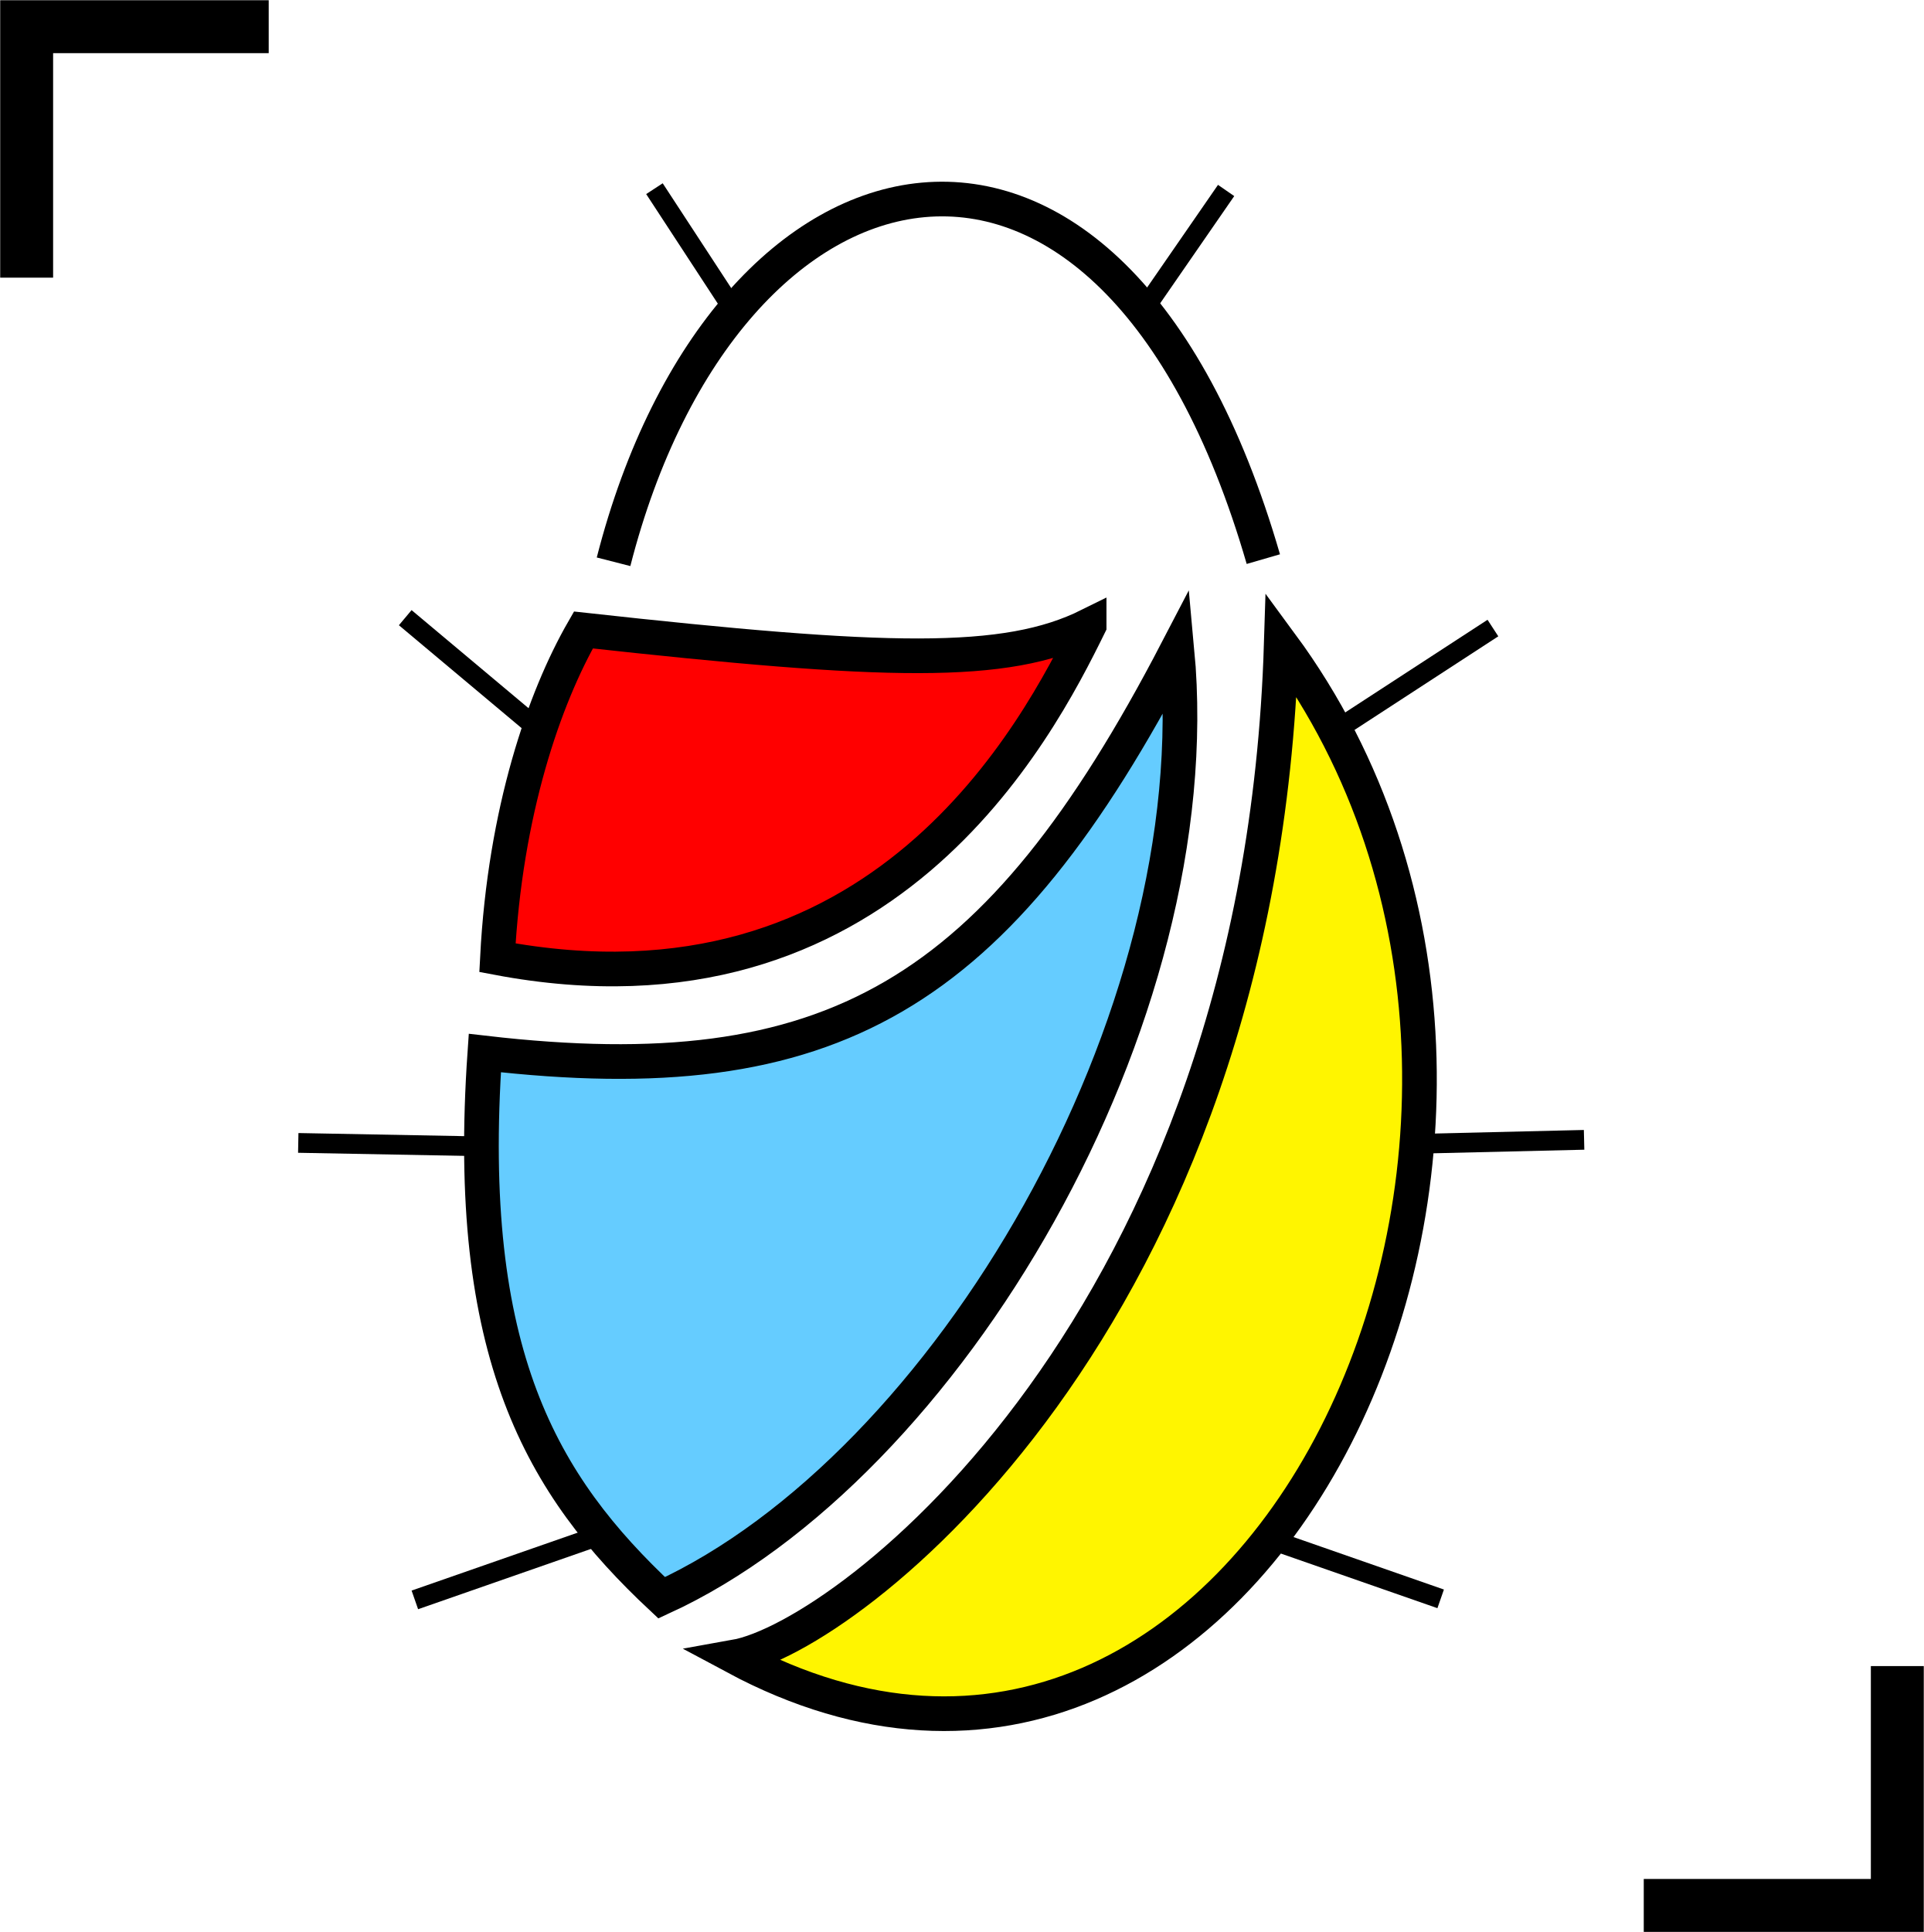
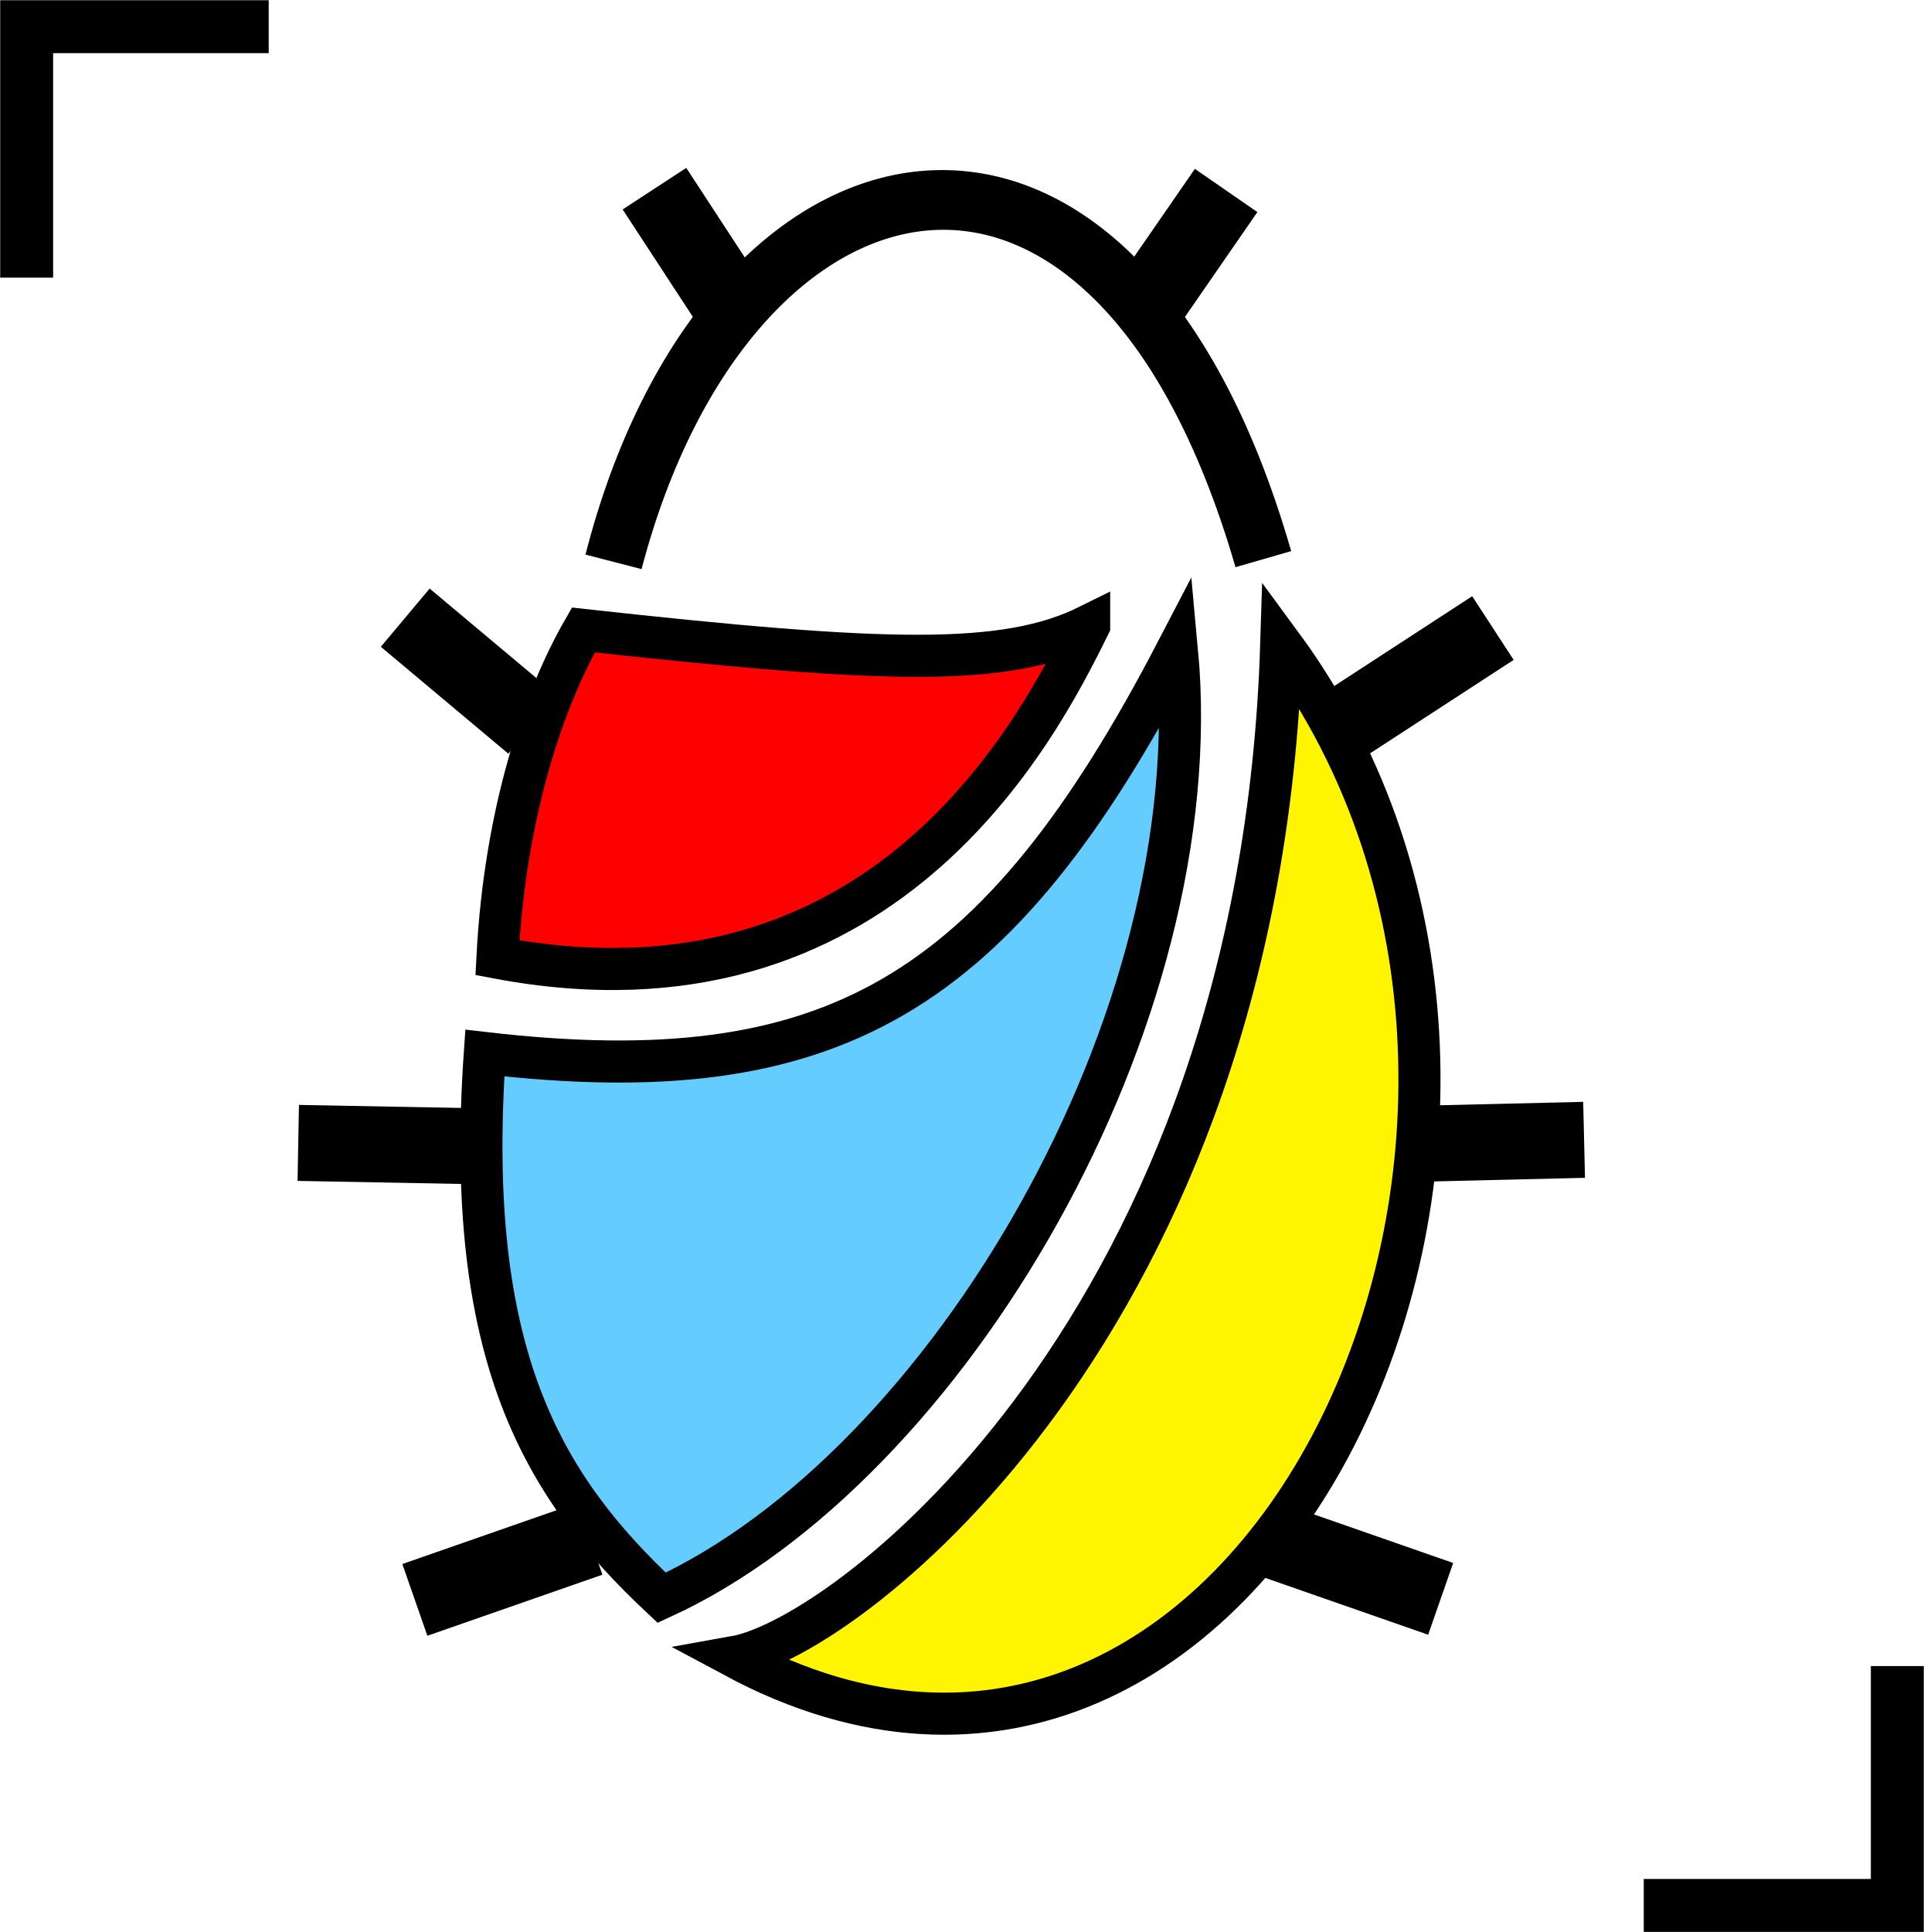
<svg xmlns="http://www.w3.org/2000/svg" id="svg2" height="32.134" width="32.002" version="1.1">
+   <defs id="defs24" />
  <g id="layer1" stroke-linejoin="miter" transform="matrix(0.2475389,0,0,0.2475389,-25.42688,-134.8081)" stroke="#000" stroke-linecap="butt" stroke-dasharray="none" stroke-miterlimit="4">
-     <path id="path2999" stroke-width="2.329" fill="none" d="m143.95,582.34c7.503-29.321,33.436-35.46,43.666-0.178" />
-     <path id="path3003" d="m175.91,586.62c-5.611,2.785-13.614,2.547-33.986,0.303-2.633,4.573-5.268,12.192-5.777,22.022,25.899,4.897,36.303-15.287,39.763-22.324z" stroke="#000" stroke-width="2.329" fill="#F00" />
-     <path id="path3005" stroke-width="2.329" fill="#65ccff" d="m135.3,615.35c23.338,2.694,34.422-3.816,46.514-27.043,2.299,24.733-15.479,54.858-34.63,63.643-8.055-7.536-13.289-16.359-11.884-36.6z" />
-     <path id="path3007" stroke-width="2.329" fill="#fff500" d="m188.82,587.89c-1.417,45.511-29.103,66.685-36.71,68.039,34.791,18.661,60.613-35.581,36.71-68.039z" />
-     <path id="path3783" stroke-width="1.326" fill="none" d="m151.83,565.12-5.132-7.849z" />
-     <path id="path3787" stroke-width="1.326" fill="none" d="m138.52,593.28-8.569-7.184" />
-     <path id="path3789" stroke-width="1.326" fill="none" d="m135.19,621.62-12.428-0.232" />
-     <path id="path3791" stroke-width="1.326" fill="none" d="m142.36,647.99-11.763,4.103" />
-     <path id="path3793" stroke-width="1.326" fill="none" d="m192.48,593.67,10.564-6.877" />
-     <path id="path3795" stroke-width="1.326" fill="none" d="m198.27,621.44,10.901-0.259" />
-     <path id="path3801" d="m104.51,563.25,0-16.863,16.266,0" stroke-miterlimit="4" stroke-dasharray="none" stroke-width="3.556" fill="none" />
-     <path id="path3803" d="m230.22,656.54,0,16.082-17.039,0" stroke-miterlimit="4" stroke-dasharray="none" stroke-width="3.556" fill="none" />
-     <path id="path3783-3" stroke-width="1.326" fill="none" d="m179.61,565.36,5.505-7.968z" />
-     <path id="path3791-3" stroke-width="1.326" fill="none" d="m187.77,647.92,11.763,4.103" />
+     <path id="path2999" d="m 143.95,582.34 c 7.503,-29.321 33.436,-35.46 43.666,-0.178 -10.1,-35.055 -36.011,-29.057 -43.666,0.178 z" style="fill:none;stroke-width:3.894;stroke-miterlimit:4;stroke-dasharray:none" />
+     <path id="path3003" d="m175.91,586.62c-5.611,2.785-13.614,2.547-33.986,0.303-2.633,4.573-5.268,12.192-5.777,22.022,25.899,4.897,36.303-15.287,39.763-22.324z" stroke="#000" stroke-width="2.828" fill="#F00" />
+     <path id="path3005" d="m135.3,615.35c23.338,2.694,34.422-3.816,46.514-27.043,2.299,24.733-15.479,54.858-34.63,63.643-8.055-7.536-13.289-16.359-11.884-36.6z" stroke-width="2.828" fill="#65ccff" />
+     <path id="path3007" d="m188.82,587.89c-1.417,45.511-29.103,66.685-36.71,68.039,34.791,18.661,60.613-35.581,36.71-68.039z" stroke-width="2.828" fill="#fff500" />
+     <path id="path3783" d="m151.83,565.12-5.132-7.849z" stroke-width="3.636" fill="none" style="stroke-width:5.106;stroke-miterlimit:4;stroke-dasharray:none" />
+     <path id="path3787" d="m138.52,593.28-8.569-7.184" stroke-width="4.848" fill="none" style="stroke-width:5.106;stroke-miterlimit:4;stroke-dasharray:none" />
+     <path id="path3789" d="m135.19,621.62-12.428-0.232" stroke-width="4.848" fill="none" style="stroke-width:5.106;stroke-miterlimit:4;stroke-dasharray:none" />
+     <path id="path3791" d="m142.36,647.99-11.763,4.103" stroke-width="4.848" fill="none" style="stroke-width:5.106;stroke-miterlimit:4;stroke-dasharray:none" />
+     <path id="path3793" d="m192.48,593.67,10.564-6.877" stroke-width="4.848" fill="none" style="stroke-width:5.106;stroke-miterlimit:4;stroke-dasharray:none" />
+     <path id="path3795" d="m198.27,621.44,10.901-0.259" stroke-width="4.848" fill="none" style="stroke-width:5.106;stroke-miterlimit:4;stroke-dasharray:none" />
+     <path id="path3801" d="m104.51,563.25,0-16.863,16.266,0" stroke-width="3.556" fill="none" />
+     <path id="path3803" d="m230.22,656.54,0,16.082-17.039,0" stroke-width="3.556" fill="none" />
+     <path id="path3783-3" d="m179.61,565.36,5.505-7.968z" stroke-width="3.636" fill="none" style="stroke-width:5.106;stroke-miterlimit:4;stroke-dasharray:none" />
+     <path id="path3791-3" d="m187.77,647.92,11.763,4.103" stroke-width="4.848" fill="none" style="stroke-width:5.106;stroke-miterlimit:4;stroke-dasharray:none" />
  </g>
-   <g id="layer2" stroke-linejoin="miter" stroke-dashoffset="0" transform="translate(-16.2777,-80.3048)" stroke="#000" stroke-linecap="butt" stroke-dasharray="0.8, 9.6" stroke-miterlimit="4" stroke-width="0.8" display="none" fill="none">
+   <g id="layer2" stroke-linejoin="miter" display="none" transform="translate(-16.2777,-80.3048)" stroke-dashoffset="0" stroke="#000" stroke-linecap="butt" stroke-dasharray="0.8, 9.6" stroke-miterlimit="4" stroke-width="0.8" fill="none">
    <path id="path3955" d="m17.06,30.193,0,80.499,79.811,0" />
    <path id="path3957" d="m29.707,17.12,80.512,0,0,80.901" />
  </g>
</svg>
